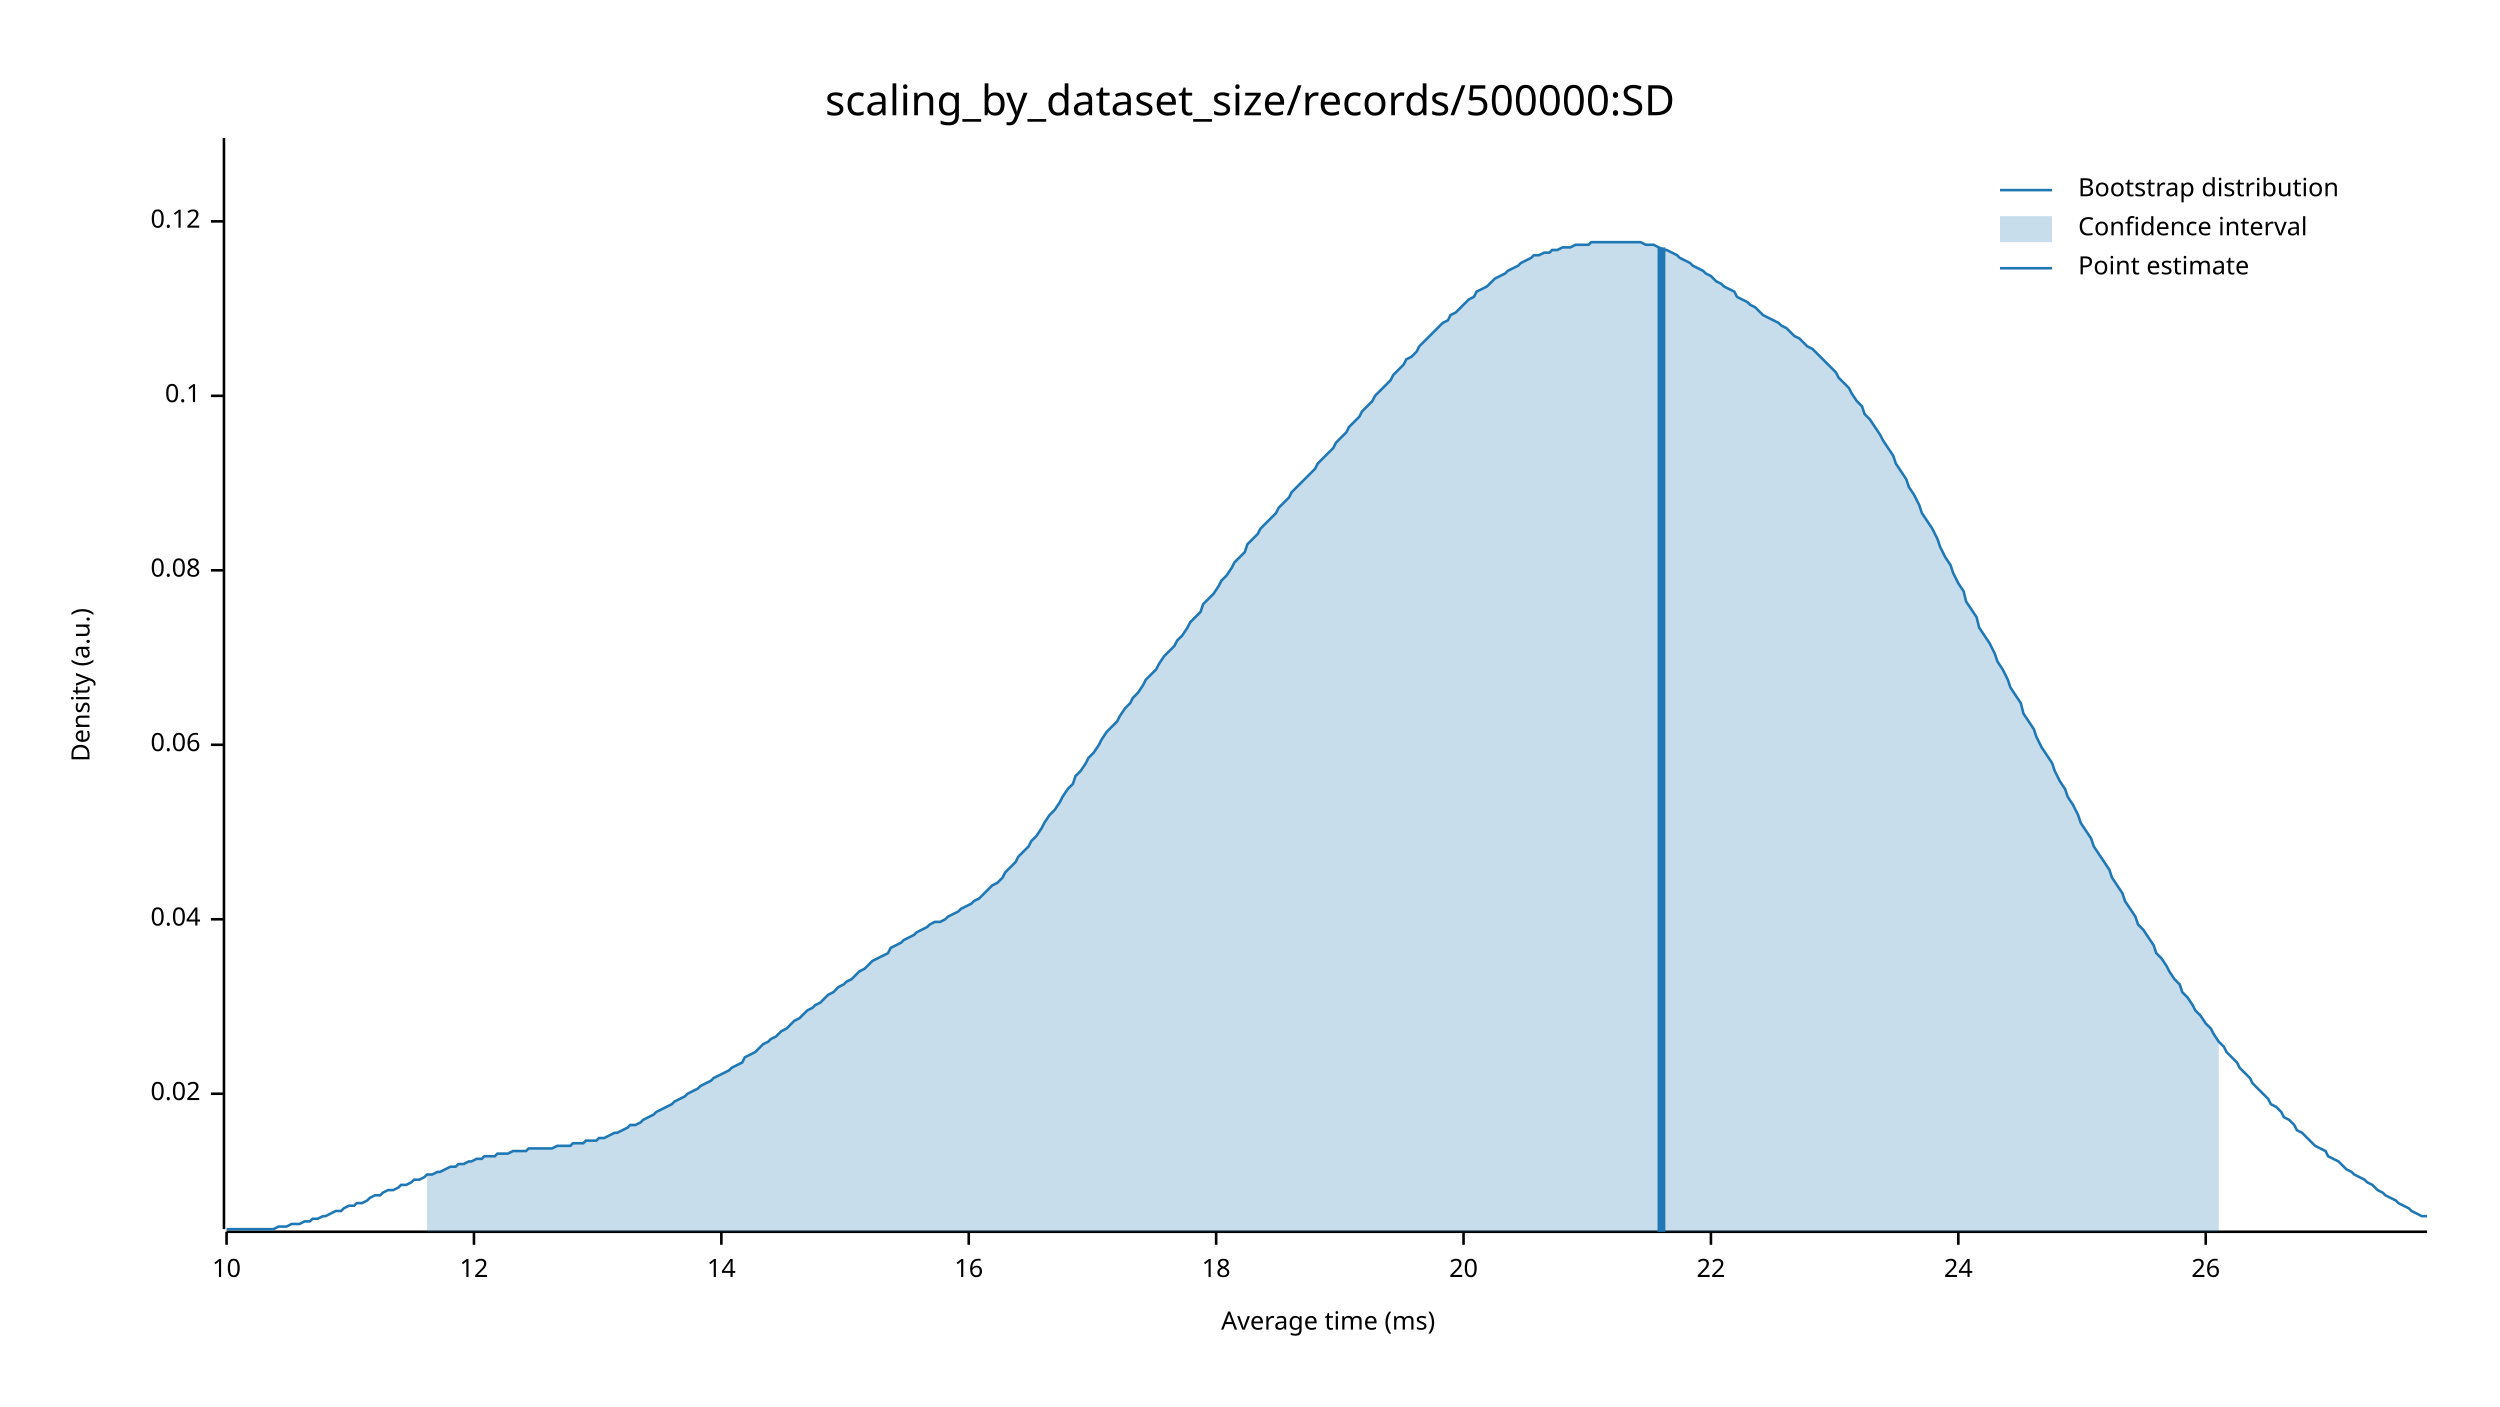
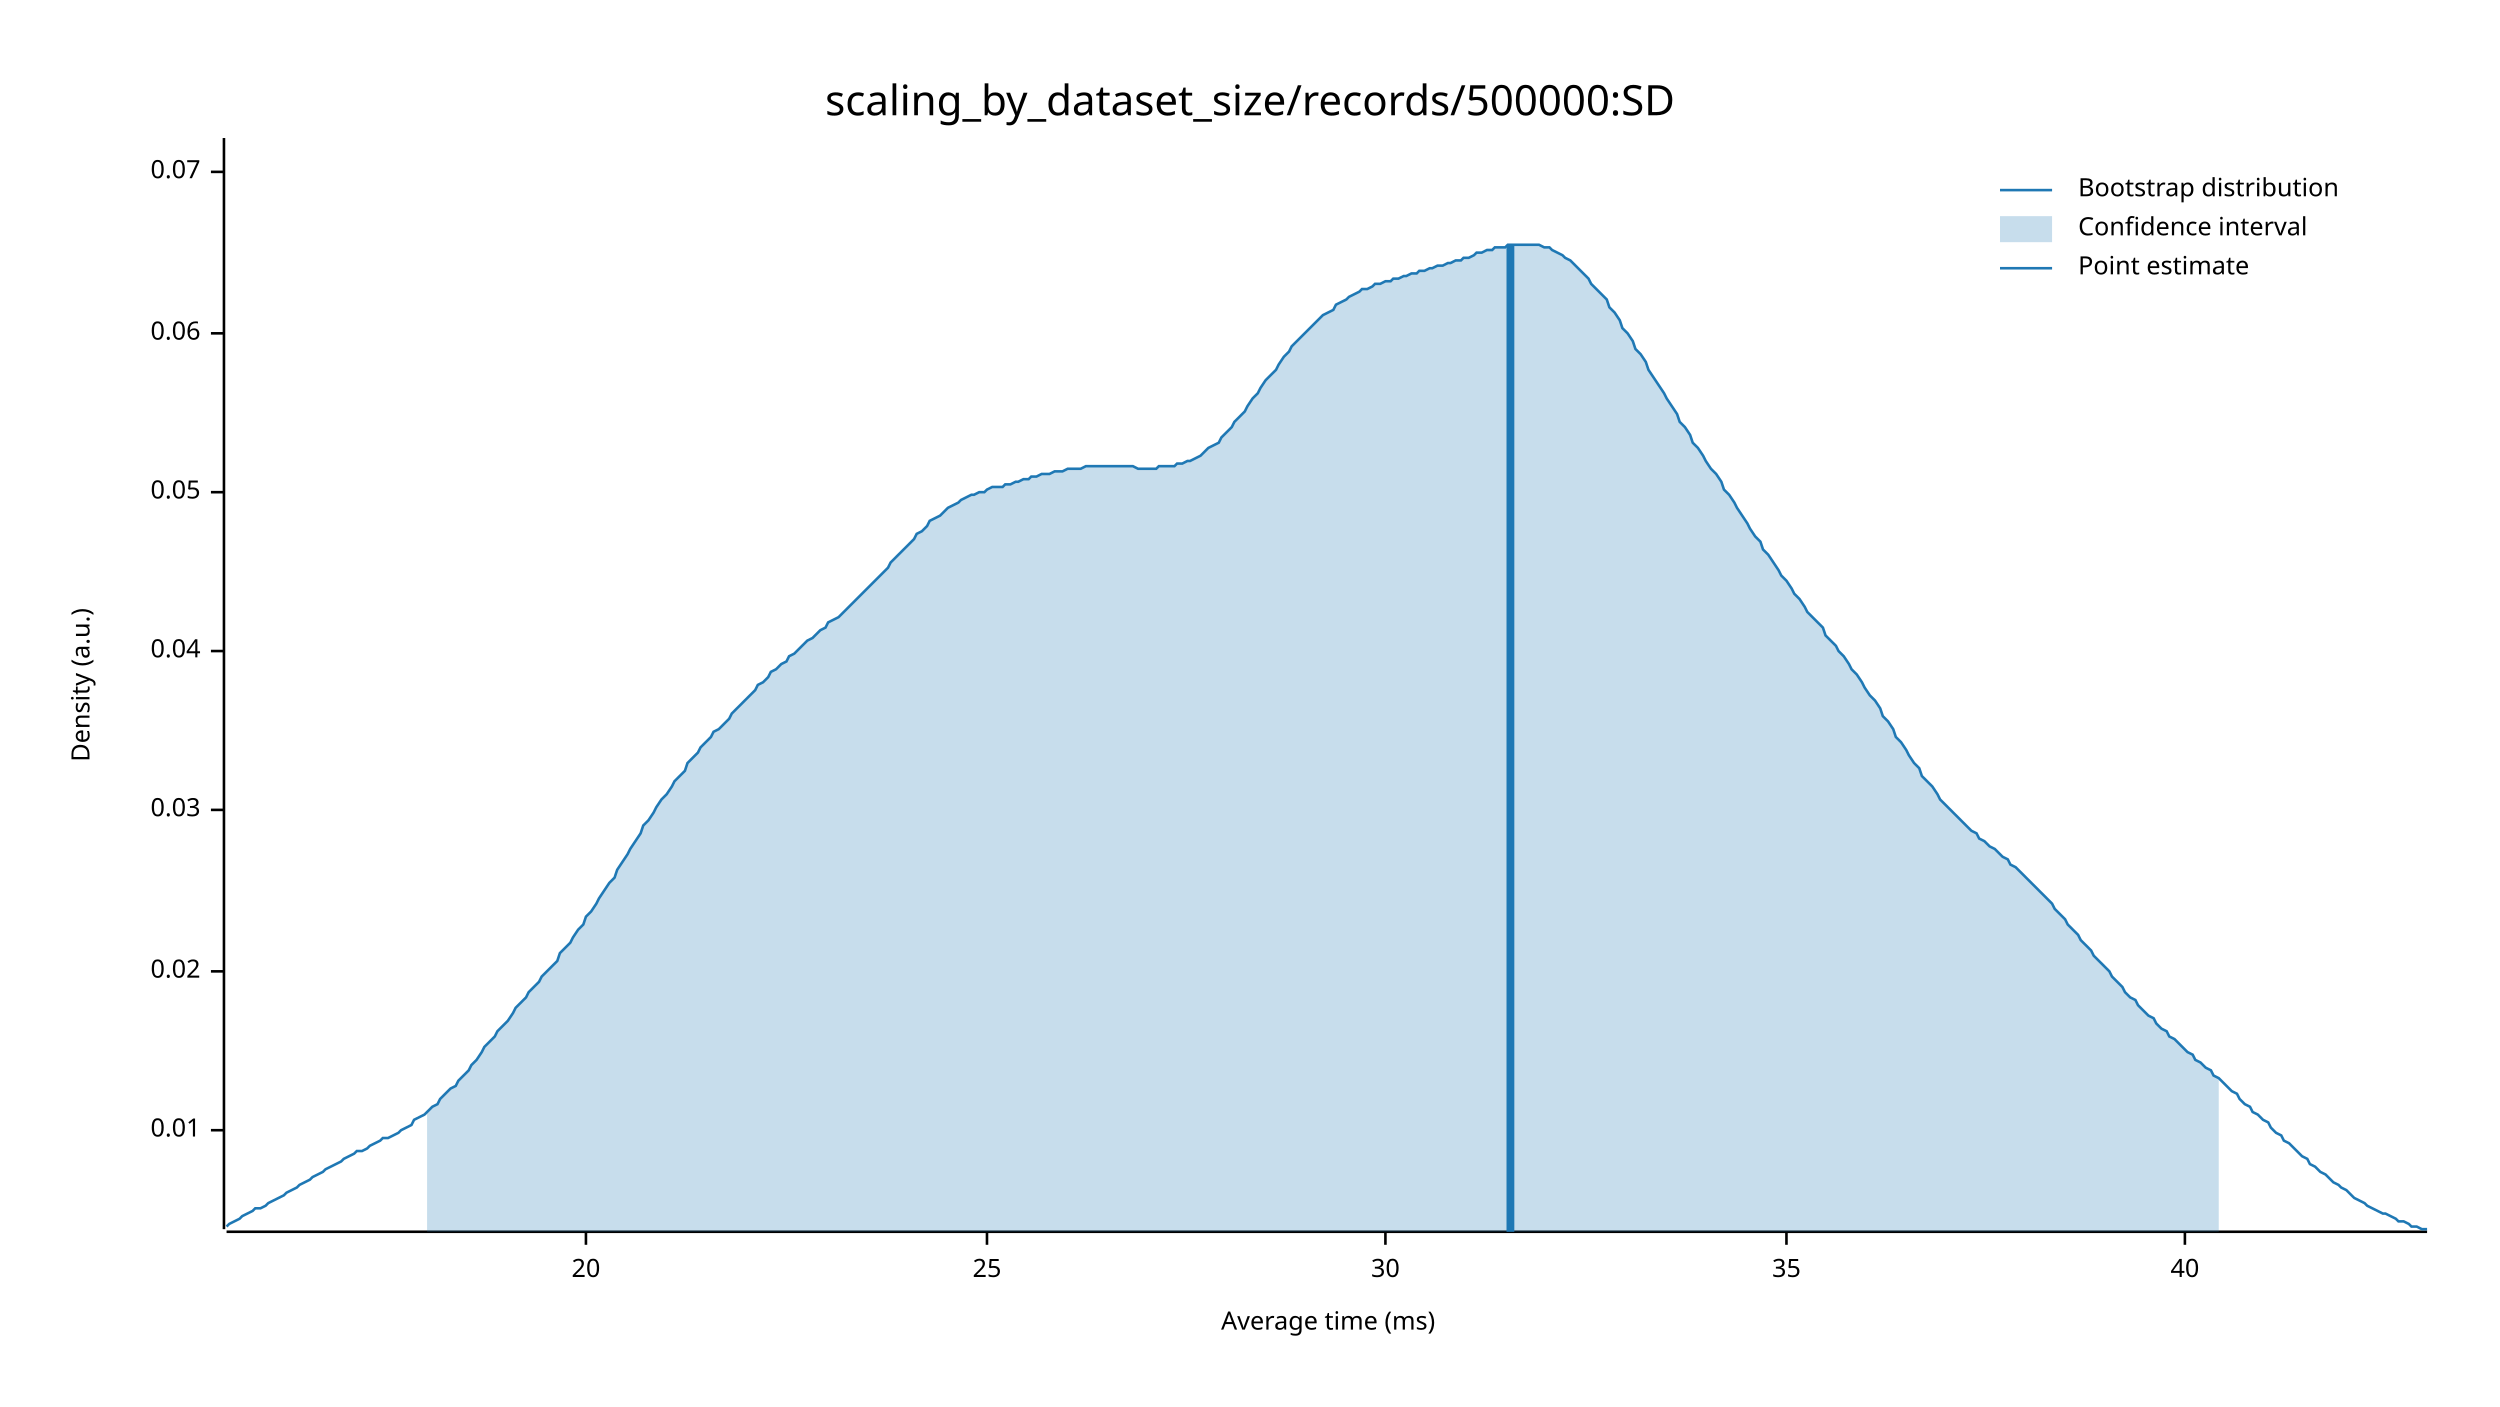
<svg xmlns="http://www.w3.org/2000/svg" width="960" height="540" viewBox="0 0 960 540">
  <text x="480" y="32" dy="0.76em" text-anchor="middle" font-family="sans-serif" font-size="16.129" opacity="1" fill="#000000">
scaling_by_dataset_size/records/500000:SD
</text>
  <text x="27" y="263" dy="0.76em" text-anchor="middle" font-family="sans-serif" font-size="9.677" opacity="1" fill="#000000" transform="rotate(270, 27, 263)">
Density (a.u.)
</text>
  <text x="510" y="513" dy="-0.5ex" text-anchor="middle" font-family="sans-serif" font-size="9.677" opacity="1" fill="#000000">
Average time (ms)
</text>
  <polyline fill="none" opacity="1" stroke="#000000" stroke-width="1" points="86,53 86,472 " />
-   <text x="77" y="420" dy="0.5ex" text-anchor="end" font-family="sans-serif" font-size="9.677" opacity="1" fill="#000000">
+   <text x="77" y="434" dy="0.5ex" text-anchor="end" font-family="sans-serif" font-size="9.677" opacity="1" fill="#000000">
+ 0.01
+ </text>
+   <polyline fill="none" opacity="1" stroke="#000000" stroke-width="1" points="81,434 86,434 " />
+   <text x="77" y="373" dy="0.5ex" text-anchor="end" font-family="sans-serif" font-size="9.677" opacity="1" fill="#000000">
0.02
</text>
-   <polyline fill="none" opacity="1" stroke="#000000" stroke-width="1" points="81,420 86,420 " />
-   <text x="77" y="353" dy="0.5ex" text-anchor="end" font-family="sans-serif" font-size="9.677" opacity="1" fill="#000000">
+   <polyline fill="none" opacity="1" stroke="#000000" stroke-width="1" points="81,373 86,373 " />
+   <text x="77" y="311" dy="0.5ex" text-anchor="end" font-family="sans-serif" font-size="9.677" opacity="1" fill="#000000">
+ 0.03
+ </text>
+   <polyline fill="none" opacity="1" stroke="#000000" stroke-width="1" points="81,311 86,311 " />
+   <text x="77" y="250" dy="0.5ex" text-anchor="end" font-family="sans-serif" font-size="9.677" opacity="1" fill="#000000">
0.04
</text>
-   <polyline fill="none" opacity="1" stroke="#000000" stroke-width="1" points="81,353 86,353 " />
-   <text x="77" y="286" dy="0.5ex" text-anchor="end" font-family="sans-serif" font-size="9.677" opacity="1" fill="#000000">
+   <polyline fill="none" opacity="1" stroke="#000000" stroke-width="1" points="81,250 86,250 " />
+   <text x="77" y="189" dy="0.5ex" text-anchor="end" font-family="sans-serif" font-size="9.677" opacity="1" fill="#000000">
+ 0.05
+ </text>
+   <polyline fill="none" opacity="1" stroke="#000000" stroke-width="1" points="81,189 86,189 " />
+   <text x="77" y="128" dy="0.5ex" text-anchor="end" font-family="sans-serif" font-size="9.677" opacity="1" fill="#000000">
0.06
</text>
-   <polyline fill="none" opacity="1" stroke="#000000" stroke-width="1" points="81,286 86,286 " />
-   <text x="77" y="219" dy="0.5ex" text-anchor="end" font-family="sans-serif" font-size="9.677" opacity="1" fill="#000000">
- 0.08
+   <polyline fill="none" opacity="1" stroke="#000000" stroke-width="1" points="81,128 86,128 " />
+   <text x="77" y="66" dy="0.5ex" text-anchor="end" font-family="sans-serif" font-size="9.677" opacity="1" fill="#000000">
+ 0.07
</text>
-   <polyline fill="none" opacity="1" stroke="#000000" stroke-width="1" points="81,219 86,219 " />
-   <text x="77" y="152" dy="0.5ex" text-anchor="end" font-family="sans-serif" font-size="9.677" opacity="1" fill="#000000">
- 0.1
- </text>
-   <polyline fill="none" opacity="1" stroke="#000000" stroke-width="1" points="81,152 86,152 " />
-   <text x="77" y="85" dy="0.5ex" text-anchor="end" font-family="sans-serif" font-size="9.677" opacity="1" fill="#000000">
- 0.12
- </text>
-   <polyline fill="none" opacity="1" stroke="#000000" stroke-width="1" points="81,85 86,85 " />
+   <polyline fill="none" opacity="1" stroke="#000000" stroke-width="1" points="81,66 86,66 " />
  <polyline fill="none" opacity="1" stroke="#000000" stroke-width="1" points="87,473 932,473 " />
-   <text x="87" y="483" dy="0.76em" text-anchor="middle" font-family="sans-serif" font-size="9.677" opacity="1" fill="#000000">
- 10
- </text>
-   <polyline fill="none" opacity="1" stroke="#000000" stroke-width="1" points="87,473 87,478 " />
-   <text x="182" y="483" dy="0.76em" text-anchor="middle" font-family="sans-serif" font-size="9.677" opacity="1" fill="#000000">
- 12
- </text>
-   <polyline fill="none" opacity="1" stroke="#000000" stroke-width="1" points="182,473 182,478 " />
-   <text x="277" y="483" dy="0.76em" text-anchor="middle" font-family="sans-serif" font-size="9.677" opacity="1" fill="#000000">
- 14
- </text>
-   <polyline fill="none" opacity="1" stroke="#000000" stroke-width="1" points="277,473 277,478 " />
-   <text x="372" y="483" dy="0.76em" text-anchor="middle" font-family="sans-serif" font-size="9.677" opacity="1" fill="#000000">
- 16
- </text>
-   <polyline fill="none" opacity="1" stroke="#000000" stroke-width="1" points="372,473 372,478 " />
-   <text x="467" y="483" dy="0.76em" text-anchor="middle" font-family="sans-serif" font-size="9.677" opacity="1" fill="#000000">
- 18
- </text>
-   <polyline fill="none" opacity="1" stroke="#000000" stroke-width="1" points="467,473 467,478 " />
-   <text x="562" y="483" dy="0.76em" text-anchor="middle" font-family="sans-serif" font-size="9.677" opacity="1" fill="#000000">
+   <text x="225" y="483" dy="0.76em" text-anchor="middle" font-family="sans-serif" font-size="9.677" opacity="1" fill="#000000">
20
</text>
-   <polyline fill="none" opacity="1" stroke="#000000" stroke-width="1" points="562,473 562,478 " />
-   <text x="657" y="483" dy="0.76em" text-anchor="middle" font-family="sans-serif" font-size="9.677" opacity="1" fill="#000000">
- 22
+   <polyline fill="none" opacity="1" stroke="#000000" stroke-width="1" points="225,473 225,478 " />
+   <text x="379" y="483" dy="0.76em" text-anchor="middle" font-family="sans-serif" font-size="9.677" opacity="1" fill="#000000">
+ 25
</text>
-   <polyline fill="none" opacity="1" stroke="#000000" stroke-width="1" points="657,473 657,478 " />
-   <text x="752" y="483" dy="0.76em" text-anchor="middle" font-family="sans-serif" font-size="9.677" opacity="1" fill="#000000">
- 24
+   <polyline fill="none" opacity="1" stroke="#000000" stroke-width="1" points="379,473 379,478 " />
+   <text x="532" y="483" dy="0.76em" text-anchor="middle" font-family="sans-serif" font-size="9.677" opacity="1" fill="#000000">
+ 30
</text>
-   <polyline fill="none" opacity="1" stroke="#000000" stroke-width="1" points="752,473 752,478 " />
-   <text x="847" y="483" dy="0.76em" text-anchor="middle" font-family="sans-serif" font-size="9.677" opacity="1" fill="#000000">
- 26
+   <polyline fill="none" opacity="1" stroke="#000000" stroke-width="1" points="532,473 532,478 " />
+   <text x="686" y="483" dy="0.76em" text-anchor="middle" font-family="sans-serif" font-size="9.677" opacity="1" fill="#000000">
+ 35
</text>
-   <polyline fill="none" opacity="1" stroke="#000000" stroke-width="1" points="847,473 847,478 " />
-   <polyline fill="none" opacity="1" stroke="#1F78B4" stroke-width="1" points="87,472 88,472 90,472 92,472 93,472 95,472 97,472 98,472 100,472 102,472 103,472 105,472 107,471 109,471 110,471 112,470 114,470 115,470 117,469 119,469 120,468 122,468 124,467 125,467 127,466 129,465 131,465 132,464 134,463 136,463 137,462 139,462 141,461 142,460 144,459 146,459 147,458 149,457 151,457 153,456 154,455 156,455 158,454 159,453 161,453 163,452 164,451 166,451 168,450 169,450 171,449 173,448 175,448 176,447 178,447 180,446 181,446 183,445 185,445 186,444 188,444 190,444 191,443 193,443 195,443 197,442 198,442 200,442 202,442 203,441 205,441 207,441 208,441 210,441 212,441 214,440 215,440 217,440 219,440 220,439 222,439 224,439 225,438 227,438 229,438 230,437 232,437 234,436 236,435 237,435 239,434 241,433 242,432 244,432 246,431 247,430 249,429 251,428 252,427 254,426 256,425 258,424 259,423 261,422 263,421 264,420 266,419 268,418 269,417 271,416 273,415 274,414 276,413 278,412 280,411 281,410 283,409 285,408 286,406 288,405 290,404 291,403 293,401 295,400 296,399 298,398 300,396 302,395 303,394 305,392 307,391 308,390 310,388 312,387 313,386 315,385 317,383 318,382 320,381 322,379 324,378 325,377 327,376 329,374 330,373 332,372 334,370 335,369 337,368 339,367 341,366 342,364 344,363 346,362 347,361 349,360 351,359 352,358 354,357 356,356 357,355 359,354 361,354 363,353 364,352 366,351 368,350 369,349 371,348 373,347 374,346 376,345 378,343 379,342 381,340 383,339 385,337 386,335 388,333 390,331 391,329 393,327 395,325 396,323 398,321 400,318 401,316 403,313 405,311 407,308 408,306 410,303 412,301 413,298 415,296 417,293 418,291 420,289 422,286 423,284 425,281 427,279 429,277 430,275 432,272 434,270 435,268 437,266 439,263 440,261 442,259 444,257 445,255 447,252 449,250 451,248 452,246 454,244 456,241 457,239 459,237 461,235 462,232 464,230 466,228 468,225 469,223 471,221 473,218 474,216 476,214 478,212 479,209 481,207 483,205 484,203 486,201 488,199 490,197 491,195 493,193 495,191 496,189 498,187 500,185 501,184 503,182 505,180 506,178 508,176 510,174 512,172 513,170 515,168 517,166 518,164 520,162 522,160 523,158 525,156 527,154 528,152 530,150 532,148 534,146 535,144 537,142 539,140 540,138 542,137 544,135 545,133 547,131 549,129 550,128 552,126 554,124 556,123 557,121 559,120 561,118 562,117 564,115 566,114 567,112 569,111 571,110 573,108 574,107 576,106 578,105 579,104 581,103 583,102 584,101 586,100 588,99 589,98 591,98 593,97 595,97 596,96 598,96 600,95 601,95 603,95 605,94 606,94 608,94 610,94 611,93 613,93 615,93 617,93 618,93 620,93 622,93 623,93 625,93 627,93 628,93 630,93 632,94 633,94 635,94 637,95 639,96 640,96 642,97 644,98 645,99 647,100 649,101 650,102 652,103 654,104 655,105 657,106 659,108 661,109 662,110 664,111 666,112 667,114 669,115 671,116 672,117 674,118 676,120 677,121 679,122 681,123 683,124 684,125 686,126 688,128 689,129 691,130 693,132 694,133 696,134 698,136 700,138 701,139 703,141 705,143 706,145 708,147 710,149 711,151 713,154 715,156 716,159 718,161 720,164 722,167 723,169 725,172 727,175 728,178 730,181 732,184 733,187 735,190 737,194 738,197 740,200 742,203 744,207 745,210 747,214 749,217 750,220 752,224 754,227 755,231 757,234 759,237 760,241 762,244 764,247 766,251 767,254 769,257 771,261 772,264 774,267 776,270 777,274 779,277 781,280 782,283 784,287 786,290 788,293 789,296 791,300 793,303 794,306 796,309 798,313 799,316 801,319 803,322 804,325 806,328 808,331 810,334 811,337 813,340 815,343 816,346 818,349 820,352 821,355 823,357 825,360 827,363 828,366 830,368 832,371 833,373 835,376 837,378 838,381 840,383 842,386 843,388 845,390 847,393 849,395 850,397 852,400 854,402 855,404 857,406 859,408 860,410 862,412 864,414 865,416 867,418 869,420 871,422 872,424 874,425 876,427 877,429 879,430 881,432 882,434 884,435 886,437 887,438 889,440 891,441 893,442 894,444 896,445 898,446 899,447 901,449 903,450 904,451 906,452 908,453 909,454 911,455 913,457 915,458 916,459 918,460 920,461 921,462 923,463 925,464 926,465 928,466 930,467 932,467 " />
-   <polygon opacity="0.25" fill="#1F78B4" points="164,451 166,451 168,450 169,450 171,449 173,448 175,448 176,447 178,447 180,446 181,446 183,445 185,445 186,444 188,444 190,444 191,443 193,443 195,443 197,442 198,442 200,442 202,442 203,441 205,441 207,441 208,441 210,441 212,441 214,440 215,440 217,440 219,440 220,439 222,439 224,439 225,438 227,438 229,438 230,437 232,437 234,436 236,435 237,435 239,434 241,433 242,432 244,432 246,431 247,430 249,429 251,428 252,427 254,426 256,425 258,424 259,423 261,422 263,421 264,420 266,419 268,418 269,417 271,416 273,415 274,414 276,413 278,412 280,411 281,410 283,409 285,408 286,406 288,405 290,404 291,403 293,401 295,400 296,399 298,398 300,396 302,395 303,394 305,392 307,391 308,390 310,388 312,387 313,386 315,385 317,383 318,382 320,381 322,379 324,378 325,377 327,376 329,374 330,373 332,372 334,370 335,369 337,368 339,367 341,366 342,364 344,363 346,362 347,361 349,360 351,359 352,358 354,357 356,356 357,355 359,354 361,354 363,353 364,352 366,351 368,350 369,349 371,348 373,347 374,346 376,345 378,343 379,342 381,340 383,339 385,337 386,335 388,333 390,331 391,329 393,327 395,325 396,323 398,321 400,318 401,316 403,313 405,311 407,308 408,306 410,303 412,301 413,298 415,296 417,293 418,291 420,289 422,286 423,284 425,281 427,279 429,277 430,275 432,272 434,270 435,268 437,266 439,263 440,261 442,259 444,257 445,255 447,252 449,250 451,248 452,246 454,244 456,241 457,239 459,237 461,235 462,232 464,230 466,228 468,225 469,223 471,221 473,218 474,216 476,214 478,212 479,209 481,207 483,205 484,203 486,201 488,199 490,197 491,195 493,193 495,191 496,189 498,187 500,185 501,184 503,182 505,180 506,178 508,176 510,174 512,172 513,170 515,168 517,166 518,164 520,162 522,160 523,158 525,156 527,154 528,152 530,150 532,148 534,146 535,144 537,142 539,140 540,138 542,137 544,135 545,133 547,131 549,129 550,128 552,126 554,124 556,123 557,121 559,120 561,118 562,117 564,115 566,114 567,112 569,111 571,110 573,108 574,107 576,106 578,105 579,104 581,103 583,102 584,101 586,100 588,99 589,98 591,98 593,97 595,97 596,96 598,96 600,95 601,95 603,95 605,94 606,94 608,94 610,94 611,93 613,93 615,93 617,93 618,93 620,93 622,93 623,93 625,93 627,93 628,93 630,93 632,94 633,94 635,94 637,95 639,96 640,96 642,97 644,98 645,99 647,100 649,101 650,102 652,103 654,104 655,105 657,106 659,108 661,109 662,110 664,111 666,112 667,114 669,115 671,116 672,117 674,118 676,120 677,121 679,122 681,123 683,124 684,125 686,126 688,128 689,129 691,130 693,132 694,133 696,134 698,136 700,138 701,139 703,141 705,143 706,145 708,147 710,149 711,151 713,154 715,156 716,159 718,161 720,164 722,167 723,169 725,172 727,175 728,178 730,181 732,184 733,187 735,190 737,194 738,197 740,200 742,203 744,207 745,210 747,214 749,217 750,220 752,224 754,227 755,231 757,234 759,237 760,241 762,244 764,247 766,251 767,254 769,257 771,261 772,264 774,267 776,270 777,274 779,277 781,280 782,283 784,287 786,290 788,293 789,296 791,300 793,303 794,306 796,309 798,313 799,316 801,319 803,322 804,325 806,328 808,331 810,334 811,337 813,340 815,343 816,346 818,349 820,352 821,355 823,357 825,360 827,363 828,366 830,368 832,371 833,373 835,376 837,378 838,381 840,383 842,386 843,388 845,390 847,393 849,395 850,397 852,400 852,473 164,473 " />
-   <polyline fill="none" opacity="1" stroke="#1F78B4" stroke-width="3" points="638,473 638,95 " />
+   <polyline fill="none" opacity="1" stroke="#000000" stroke-width="1" points="686,473 686,478 " />
+   <text x="839" y="483" dy="0.76em" text-anchor="middle" font-family="sans-serif" font-size="9.677" opacity="1" fill="#000000">
+ 40
+ </text>
+   <polyline fill="none" opacity="1" stroke="#000000" stroke-width="1" points="839,473 839,478 " />
+   <polyline fill="none" opacity="1" stroke="#1F78B4" stroke-width="1" points="87,471 88,470 90,469 92,468 93,467 95,466 97,465 98,464 100,464 102,463 103,462 105,461 107,460 109,459 110,458 112,457 114,456 115,455 117,454 119,453 120,452 122,451 124,450 125,449 127,448 129,447 131,446 132,445 134,444 136,443 137,442 139,442 141,441 142,440 144,439 146,438 147,437 149,437 151,436 153,435 154,434 156,433 158,432 159,430 161,429 163,428 164,427 166,425 168,424 169,422 171,420 173,418 175,417 176,415 178,413 180,411 181,409 183,407 185,404 186,402 188,400 190,398 191,396 193,394 195,392 197,389 198,387 200,385 202,383 203,381 205,379 207,377 208,375 210,373 212,371 214,369 215,366 217,364 219,362 220,360 222,357 224,355 225,352 227,350 229,347 230,345 232,342 234,339 236,337 237,334 239,331 241,328 242,326 244,323 246,320 247,317 249,315 251,312 252,310 254,307 256,305 258,302 259,300 261,298 263,296 264,293 266,291 268,289 269,287 271,285 273,283 274,281 276,280 278,278 280,276 281,274 283,272 285,270 286,269 288,267 290,265 291,263 293,262 295,260 296,258 298,257 300,255 302,254 303,252 305,251 307,249 308,248 310,246 312,245 313,244 315,242 317,241 318,239 320,238 322,237 324,235 325,234 327,232 329,230 330,229 332,227 334,225 335,224 337,222 339,220 341,218 342,216 344,214 346,212 347,211 349,209 351,207 352,205 354,204 356,202 357,200 359,199 361,198 363,196 364,195 366,194 368,193 369,192 371,191 373,190 374,190 376,189 378,189 379,188 381,187 383,187 385,187 386,186 388,186 390,185 391,185 393,184 395,184 396,183 398,183 400,182 401,182 403,182 405,181 407,181 408,181 410,180 412,180 413,180 415,180 417,179 418,179 420,179 422,179 423,179 425,179 427,179 429,179 430,179 432,179 434,179 435,179 437,180 439,180 440,180 442,180 444,180 445,179 447,179 449,179 451,179 452,178 454,178 456,177 457,177 459,176 461,175 462,174 464,172 466,171 468,170 469,168 471,166 473,164 474,162 476,160 478,158 479,156 481,153 483,151 484,149 486,146 488,144 490,142 491,140 493,137 495,135 496,133 498,131 500,129 501,128 503,126 505,124 506,123 508,121 510,120 512,119 513,117 515,116 517,115 518,114 520,113 522,112 523,111 525,111 527,110 528,109 530,109 532,108 534,108 535,107 537,107 539,106 540,106 542,105 544,105 545,104 547,104 549,103 550,103 552,102 554,102 556,101 557,101 559,100 561,100 562,99 564,99 566,98 567,97 569,97 571,96 573,96 574,95 576,95 578,95 579,94 581,94 583,94 584,94 586,94 588,94 589,94 591,94 593,95 595,95 596,96 598,97 600,98 601,99 603,100 605,102 606,103 608,105 610,107 611,109 613,111 615,113 617,115 618,118 620,120 622,123 623,126 625,128 627,131 628,134 630,136 632,139 633,142 635,145 637,148 639,151 640,153 642,156 644,159 645,162 647,164 649,167 650,170 652,172 654,175 655,177 657,180 659,182 661,185 662,188 664,190 666,193 667,195 669,198 671,201 672,203 674,206 676,208 677,211 679,213 681,216 683,219 684,221 686,223 688,226 689,228 691,230 693,233 694,235 696,237 698,239 700,241 701,244 703,246 705,248 706,250 708,252 710,255 711,257 713,259 715,262 716,264 718,267 720,269 722,272 723,275 725,277 727,280 728,283 730,285 732,288 733,290 735,293 737,295 738,298 740,300 742,302 744,305 745,307 747,309 749,311 750,312 752,314 754,316 755,317 757,319 759,320 760,322 762,323 764,325 766,326 767,327 769,329 771,330 772,332 774,333 776,335 777,336 779,338 781,340 782,341 784,343 786,345 788,347 789,349 791,351 793,353 794,355 796,357 798,359 799,361 801,363 803,365 804,367 806,369 808,371 810,373 811,375 813,377 815,379 816,381 818,383 820,384 821,386 823,388 825,390 827,391 828,393 830,395 832,396 833,398 835,399 837,401 838,402 840,404 842,405 843,407 845,408 847,410 849,411 850,413 852,414 854,416 855,417 857,419 859,420 860,422 862,424 864,425 865,427 867,428 869,430 871,431 872,433 874,435 876,436 877,438 879,439 881,441 882,442 884,444 886,445 887,447 889,448 891,450 893,451 894,452 896,454 898,455 899,456 901,457 903,459 904,460 906,461 908,462 909,463 911,464 913,465 915,466 916,466 918,467 920,468 921,469 923,469 925,470 926,471 928,471 930,472 932,472 " />
+   <polygon opacity="0.25" fill="#1F78B4" points="164,427 166,425 168,424 169,422 171,420 173,418 175,417 176,415 178,413 180,411 181,409 183,407 185,404 186,402 188,400 190,398 191,396 193,394 195,392 197,389 198,387 200,385 202,383 203,381 205,379 207,377 208,375 210,373 212,371 214,369 215,366 217,364 219,362 220,360 222,357 224,355 225,352 227,350 229,347 230,345 232,342 234,339 236,337 237,334 239,331 241,328 242,326 244,323 246,320 247,317 249,315 251,312 252,310 254,307 256,305 258,302 259,300 261,298 263,296 264,293 266,291 268,289 269,287 271,285 273,283 274,281 276,280 278,278 280,276 281,274 283,272 285,270 286,269 288,267 290,265 291,263 293,262 295,260 296,258 298,257 300,255 302,254 303,252 305,251 307,249 308,248 310,246 312,245 313,244 315,242 317,241 318,239 320,238 322,237 324,235 325,234 327,232 329,230 330,229 332,227 334,225 335,224 337,222 339,220 341,218 342,216 344,214 346,212 347,211 349,209 351,207 352,205 354,204 356,202 357,200 359,199 361,198 363,196 364,195 366,194 368,193 369,192 371,191 373,190 374,190 376,189 378,189 379,188 381,187 383,187 385,187 386,186 388,186 390,185 391,185 393,184 395,184 396,183 398,183 400,182 401,182 403,182 405,181 407,181 408,181 410,180 412,180 413,180 415,180 417,179 418,179 420,179 422,179 423,179 425,179 427,179 429,179 430,179 432,179 434,179 435,179 437,180 439,180 440,180 442,180 444,180 445,179 447,179 449,179 451,179 452,178 454,178 456,177 457,177 459,176 461,175 462,174 464,172 466,171 468,170 469,168 471,166 473,164 474,162 476,160 478,158 479,156 481,153 483,151 484,149 486,146 488,144 490,142 491,140 493,137 495,135 496,133 498,131 500,129 501,128 503,126 505,124 506,123 508,121 510,120 512,119 513,117 515,116 517,115 518,114 520,113 522,112 523,111 525,111 527,110 528,109 530,109 532,108 534,108 535,107 537,107 539,106 540,106 542,105 544,105 545,104 547,104 549,103 550,103 552,102 554,102 556,101 557,101 559,100 561,100 562,99 564,99 566,98 567,97 569,97 571,96 573,96 574,95 576,95 578,95 579,94 581,94 583,94 584,94 586,94 588,94 589,94 591,94 593,95 595,95 596,96 598,97 600,98 601,99 603,100 605,102 606,103 608,105 610,107 611,109 613,111 615,113 617,115 618,118 620,120 622,123 623,126 625,128 627,131 628,134 630,136 632,139 633,142 635,145 637,148 639,151 640,153 642,156 644,159 645,162 647,164 649,167 650,170 652,172 654,175 655,177 657,180 659,182 661,185 662,188 664,190 666,193 667,195 669,198 671,201 672,203 674,206 676,208 677,211 679,213 681,216 683,219 684,221 686,223 688,226 689,228 691,230 693,233 694,235 696,237 698,239 700,241 701,244 703,246 705,248 706,250 708,252 710,255 711,257 713,259 715,262 716,264 718,267 720,269 722,272 723,275 725,277 727,280 728,283 730,285 732,288 733,290 735,293 737,295 738,298 740,300 742,302 744,305 745,307 747,309 749,311 750,312 752,314 754,316 755,317 757,319 759,320 760,322 762,323 764,325 766,326 767,327 769,329 771,330 772,332 774,333 776,335 777,336 779,338 781,340 782,341 784,343 786,345 788,347 789,349 791,351 793,353 794,355 796,357 798,359 799,361 801,363 803,365 804,367 806,369 808,371 810,373 811,375 813,377 815,379 816,381 818,383 820,384 821,386 823,388 825,390 827,391 828,393 830,395 832,396 833,398 835,399 837,401 838,402 840,404 842,405 843,407 845,408 847,410 849,411 850,413 852,414 852,473 164,473 " />
+   <polyline fill="none" opacity="1" stroke="#1F78B4" stroke-width="3" points="580,473 580,94 " />
  <text x="798" y="68" dy="0.76em" text-anchor="start" font-family="sans-serif" font-size="9.677" opacity="1" fill="#000000">
Bootstrap distribution
</text>
  <text x="798" y="83" dy="0.76em" text-anchor="start" font-family="sans-serif" font-size="9.677" opacity="1" fill="#000000">
Confidence interval
</text>
  <text x="798" y="98" dy="0.76em" text-anchor="start" font-family="sans-serif" font-size="9.677" opacity="1" fill="#000000">
Point estimate
</text>
  <polyline fill="none" opacity="1" stroke="#1F78B4" stroke-width="1" points="768,73 788,73 " />
  <rect x="768" y="83" width="20" height="10" opacity="0.25" fill="#1F78B4" stroke="none" />
  <polyline fill="none" opacity="1" stroke="#1F78B4" stroke-width="1" points="768,103 788,103 " />
</svg>
